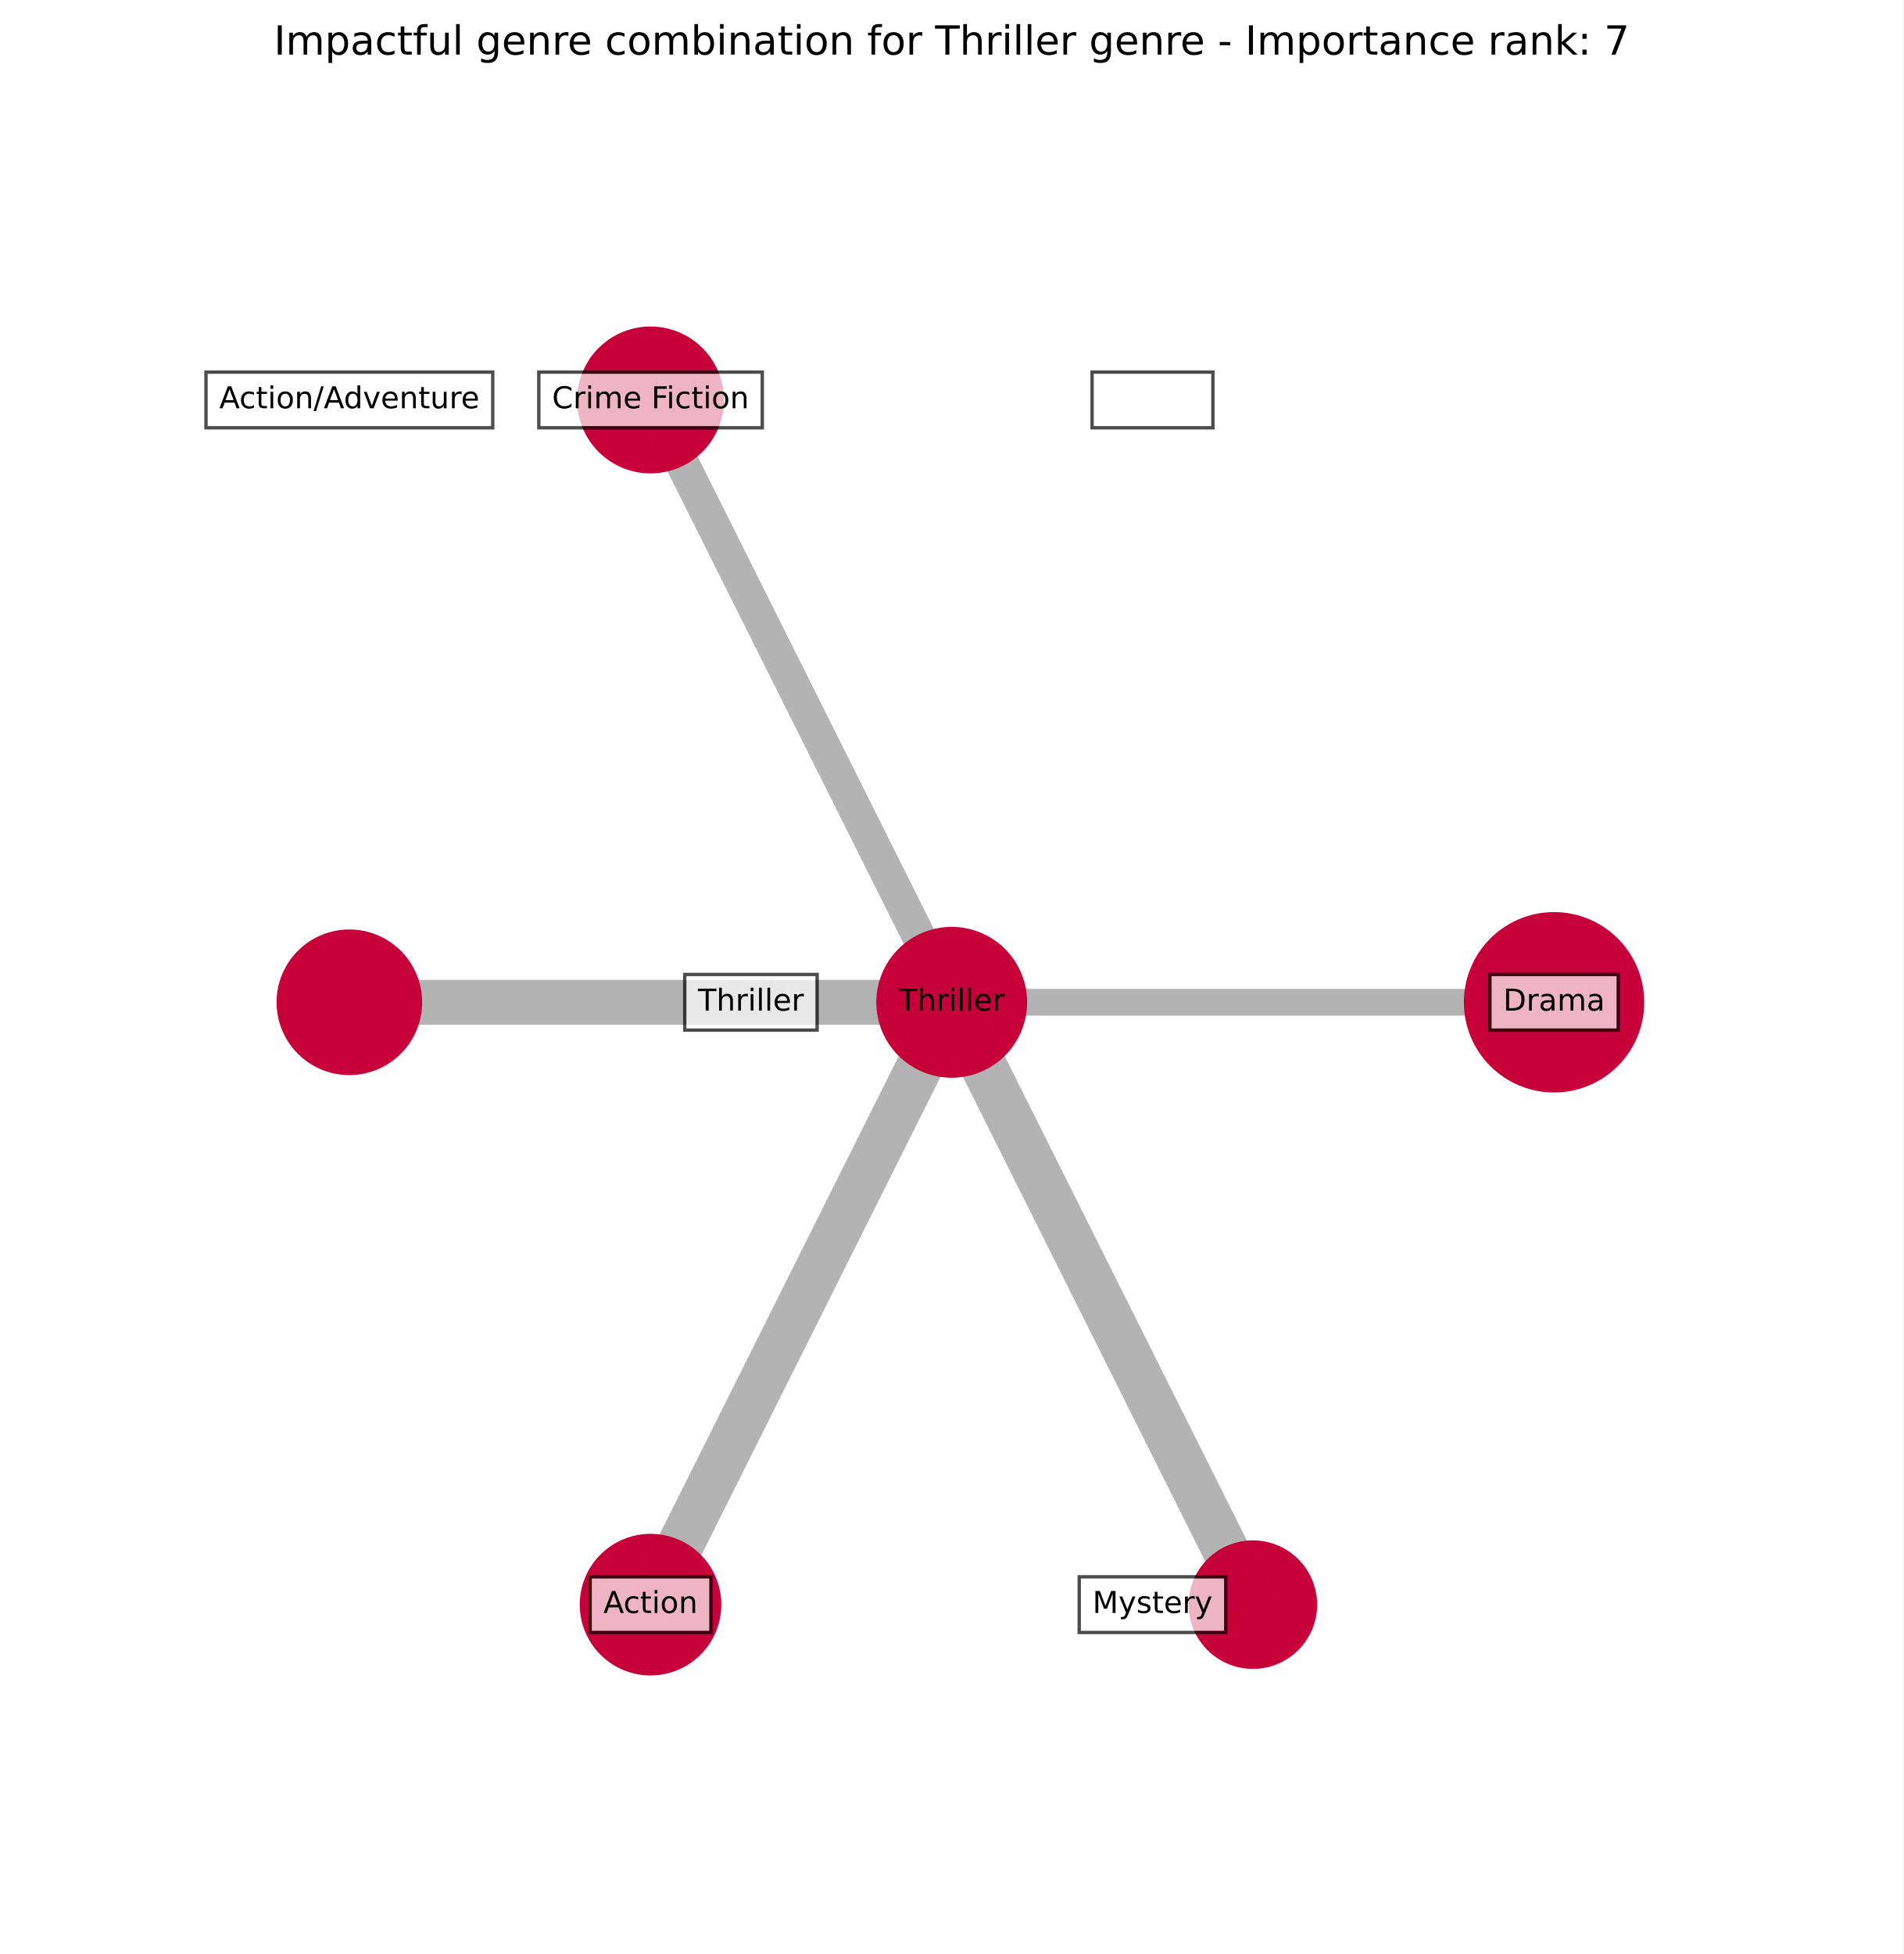
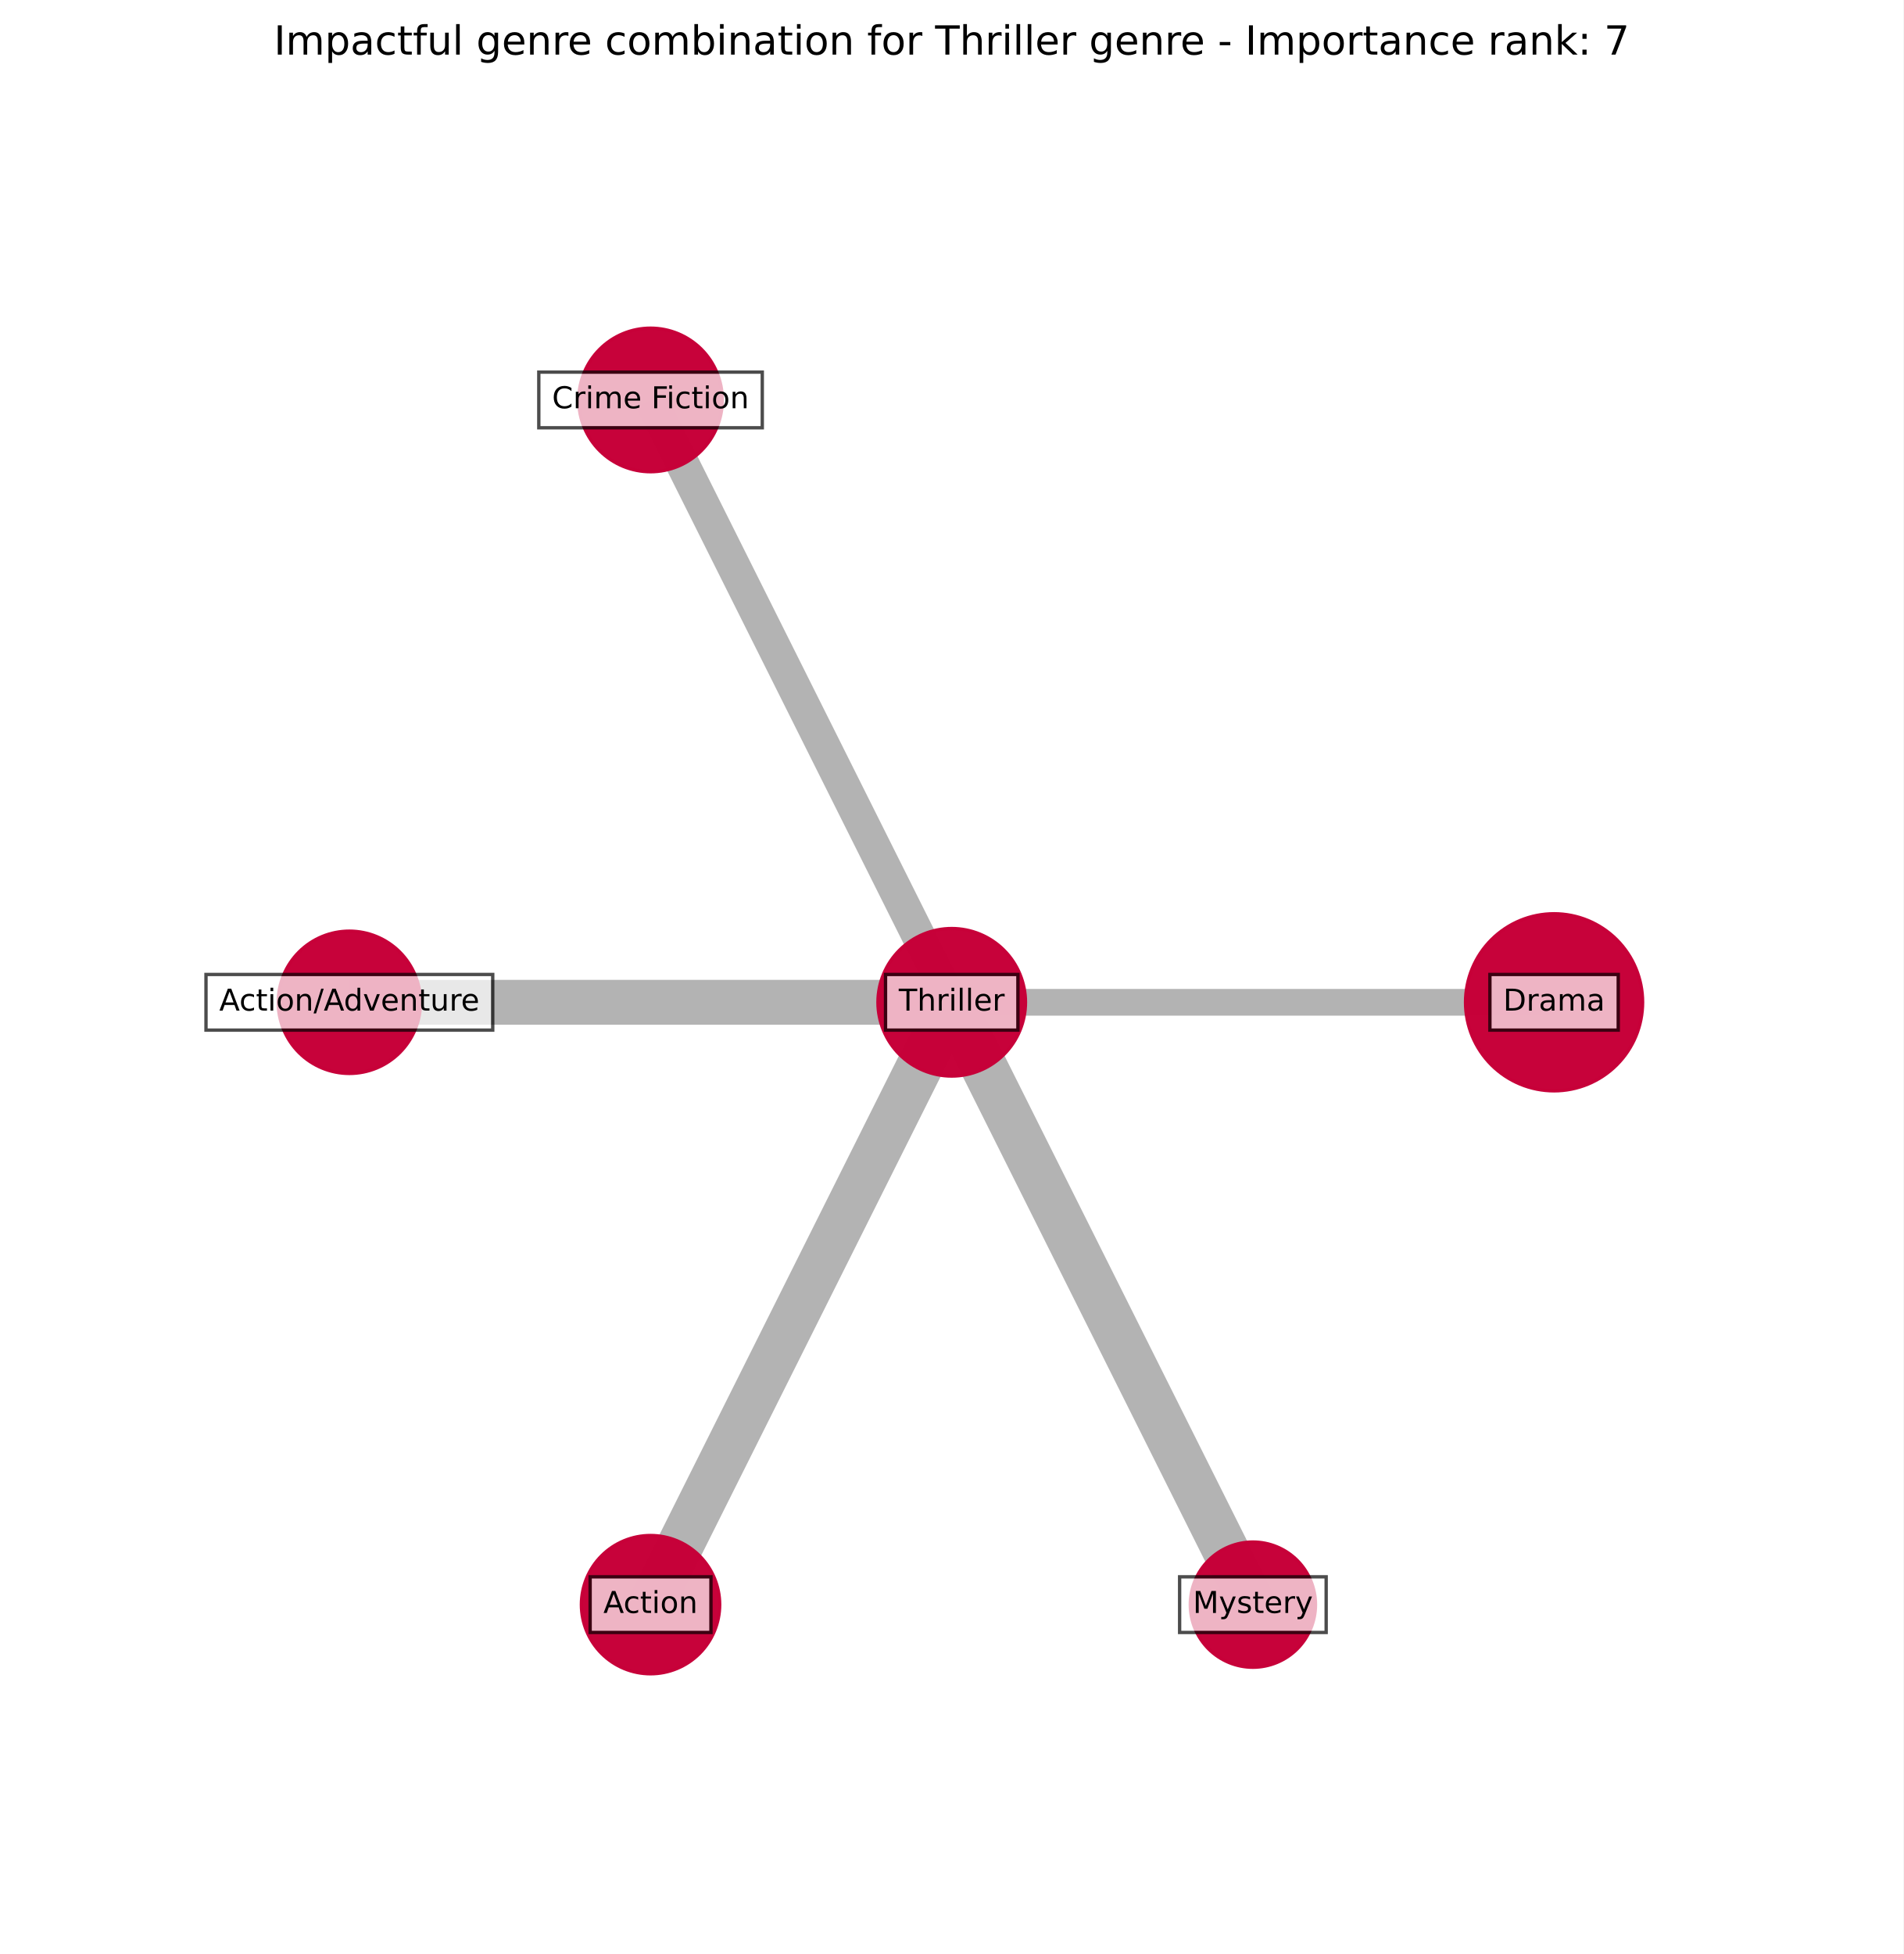
<svg xmlns="http://www.w3.org/2000/svg" xmlns:xlink="http://www.w3.org/1999/xlink" width="568.8pt" height="583.918pt" viewBox="0 0 568.8 583.918" version="1.1">
  <defs>
    <style type="text/css">*{stroke-linejoin: round; stroke-linecap: butt}</style>
  </defs>
  <g id="figure_1">
    <g id="patch_1">
      <path d="M 0 583.918  L 568.8 583.918  L 568.8 0  L 0 0  z " style="fill: #ffffff" />
    </g>
    <g id="axes_1">
      <g id="LineCollection_1">
-         <path d="M 464.4 299.518  L 284.4 299.518  " clip-path="url(#pa70cdc1cf1)" style="fill: none; stroke: #000000; stroke-opacity: 0.3; stroke-width: 8" />
-         <path d="M 284.4 299.518  L 194.4 119.518  " clip-path="url(#pa70cdc1cf1)" style="fill: none; stroke: #000000; stroke-opacity: 0.3; stroke-width: 10.032" />
-         <path d="M 284.4 299.518  L 104.4 299.518  " clip-path="url(#pa70cdc1cf1)" style="fill: none; stroke: #000000; stroke-opacity: 0.3; stroke-width: 13.414" />
-         <path d="M 284.4 299.518  L 194.4 479.518  " clip-path="url(#pa70cdc1cf1)" style="fill: none; stroke: #000000; stroke-opacity: 0.3; stroke-width: 13.938" />
-         <path d="M 284.4 299.518  L 374.4 479.518  " clip-path="url(#pa70cdc1cf1)" style="fill: none; stroke: #000000; stroke-opacity: 0.3; stroke-width: 13.946" />
+         <path d="M 464.4 299.518  L 284.4 299.518  " clip-path="url(#p0a38444a2c)" style="fill: none; stroke: #000000; stroke-opacity: 0.3; stroke-width: 8" />
+         <path d="M 284.4 299.518  L 194.4 119.518  " clip-path="url(#p0a38444a2c)" style="fill: none; stroke: #000000; stroke-opacity: 0.3; stroke-width: 10.032" />
+         <path d="M 284.4 299.518  L 104.4 299.518  " clip-path="url(#p0a38444a2c)" style="fill: none; stroke: #000000; stroke-opacity: 0.3; stroke-width: 13.414" />
+         <path d="M 284.4 299.518  L 194.4 479.518  " clip-path="url(#p0a38444a2c)" style="fill: none; stroke: #000000; stroke-opacity: 0.3; stroke-width: 13.938" />
+         <path d="M 284.4 299.518  L 374.4 479.518  " clip-path="url(#p0a38444a2c)" style="fill: none; stroke: #000000; stroke-opacity: 0.3; stroke-width: 13.946" />
      </g>
      <g id="PathCollection_1">
-         <path d="M 464.4 325.976  C 471.417 325.976 478.147 323.188 483.108 318.226  C 488.07 313.265 490.858 306.535 490.858 299.518  C 490.858 292.502 488.07 285.771 483.108 280.81  C 478.147 275.848 471.417 273.061 464.4 273.061  C 457.383 273.061 450.653 275.848 445.692 280.81  C 440.73 285.771 437.942 292.502 437.942 299.518  C 437.942 306.535 440.73 313.265 445.692 318.226  C 450.653 323.188 457.383 325.976 464.4 325.976  z " clip-path="url(#pa70cdc1cf1)" style="fill: #c70039; fill-opacity: 0.99; stroke: #c70039; stroke-opacity: 0.99" />
-         <path d="M 284.4 321.56  C 290.245 321.56 295.852 319.237 299.986 315.104  C 304.119 310.97 306.442 305.364 306.442 299.518  C 306.442 293.673 304.119 288.066 299.986 283.932  C 295.852 279.799 290.245 277.477 284.4 277.477  C 278.555 277.477 272.948 279.799 268.814 283.932  C 264.681 288.066 262.358 293.673 262.358 299.518  C 262.358 305.364 264.681 310.97 268.814 315.104  C 272.948 319.237 278.555 321.56 284.4 321.56  z " clip-path="url(#pa70cdc1cf1)" style="fill: #c70039; fill-opacity: 0.99; stroke: #c70039; stroke-opacity: 0.99" />
-         <path d="M 194.4 140.967  C 200.088 140.967 205.545 138.707 209.567 134.685  C 213.589 130.663 215.849 125.207 215.849 119.518  C 215.849 113.83 213.589 108.374 209.567 104.351  C 205.545 100.329 200.088 98.069 194.4 98.069  C 188.712 98.069 183.255 100.329 179.233 104.351  C 175.211 108.374 172.951 113.83 172.951 119.518  C 172.951 125.207 175.211 130.663 179.233 134.685  C 183.255 138.707 188.712 140.967 194.4 140.967  z " clip-path="url(#pa70cdc1cf1)" style="fill: #c70039; fill-opacity: 0.99; stroke: #c70039; stroke-opacity: 0.99" />
-         <path d="M 104.4 320.778  C 110.038 320.778 115.446 318.538 119.433 314.551  C 123.419 310.564 125.659 305.156 125.659 299.518  C 125.659 293.88 123.419 288.472 119.433 284.485  C 115.446 280.499 110.038 278.259 104.4 278.259  C 98.762 278.259 93.354 280.499 89.367 284.485  C 85.381 288.472 83.141 293.88 83.141 299.518  C 83.141 305.156 85.381 310.564 89.367 314.551  C 93.354 318.538 98.762 320.778 104.4 320.778  z " clip-path="url(#pa70cdc1cf1)" style="fill: #c70039; fill-opacity: 0.99; stroke: #c70039; stroke-opacity: 0.99" />
-         <path d="M 194.4 500.179  C 199.879 500.179 205.135 498.002 209.009 494.127  C 212.884 490.253 215.06 484.997 215.06 479.518  C 215.06 474.039 212.884 468.783 209.009 464.909  C 205.135 461.035 199.879 458.858 194.4 458.858  C 188.921 458.858 183.665 461.035 179.791 464.909  C 175.917 468.783 173.74 474.039 173.74 479.518  C 173.74 484.997 175.917 490.253 179.791 494.127  C 183.665 498.002 188.921 500.179 194.4 500.179  z " clip-path="url(#pa70cdc1cf1)" style="fill: #c70039; fill-opacity: 0.99; stroke: #c70039; stroke-opacity: 0.99" />
-         <path d="M 374.4 498.226  C 379.361 498.226 384.12 496.255 387.629 492.747  C 391.137 489.239 393.108 484.48 393.108 479.518  C 393.108 474.557 391.137 469.798 387.629 466.289  C 384.12 462.781 379.361 460.81 374.4 460.81  C 369.438 460.81 364.68 462.781 361.171 466.289  C 357.663 469.798 355.692 474.557 355.692 479.518  C 355.692 484.48 357.663 489.239 361.171 492.747  C 364.68 496.255 369.438 498.226 374.4 498.226  z " clip-path="url(#pa70cdc1cf1)" style="fill: #c70039; fill-opacity: 0.99; stroke: #c70039; stroke-opacity: 0.99" />
+         <path d="M 464.4 325.976  C 471.417 325.976 478.147 323.188 483.108 318.226  C 488.07 313.265 490.858 306.535 490.858 299.518  C 490.858 292.502 488.07 285.771 483.108 280.81  C 478.147 275.848 471.417 273.061 464.4 273.061  C 457.383 273.061 450.653 275.848 445.692 280.81  C 440.73 285.771 437.942 292.502 437.942 299.518  C 437.942 306.535 440.73 313.265 445.692 318.226  C 450.653 323.188 457.383 325.976 464.4 325.976  z " clip-path="url(#p0a38444a2c)" style="fill: #c70039; fill-opacity: 0.99; stroke: #c70039; stroke-opacity: 0.99" />
+         <path d="M 284.4 321.56  C 290.245 321.56 295.852 319.237 299.986 315.104  C 304.119 310.97 306.442 305.364 306.442 299.518  C 306.442 293.673 304.119 288.066 299.986 283.932  C 295.852 279.799 290.245 277.477 284.4 277.477  C 278.555 277.477 272.948 279.799 268.814 283.932  C 264.681 288.066 262.358 293.673 262.358 299.518  C 262.358 305.364 264.681 310.97 268.814 315.104  C 272.948 319.237 278.555 321.56 284.4 321.56  z " clip-path="url(#p0a38444a2c)" style="fill: #c70039; fill-opacity: 0.99; stroke: #c70039; stroke-opacity: 0.99" />
+         <path d="M 194.4 140.967  C 200.088 140.967 205.545 138.707 209.567 134.685  C 213.589 130.663 215.849 125.207 215.849 119.518  C 215.849 113.83 213.589 108.374 209.567 104.351  C 205.545 100.329 200.088 98.069 194.4 98.069  C 188.712 98.069 183.255 100.329 179.233 104.351  C 175.211 108.374 172.951 113.83 172.951 119.518  C 172.951 125.207 175.211 130.663 179.233 134.685  C 183.255 138.707 188.712 140.967 194.4 140.967  z " clip-path="url(#p0a38444a2c)" style="fill: #c70039; fill-opacity: 0.99; stroke: #c70039; stroke-opacity: 0.99" />
+         <path d="M 104.4 320.778  C 110.038 320.778 115.446 318.538 119.433 314.551  C 123.419 310.564 125.659 305.156 125.659 299.518  C 125.659 293.88 123.419 288.472 119.433 284.485  C 115.446 280.499 110.038 278.259 104.4 278.259  C 98.762 278.259 93.354 280.499 89.367 284.485  C 85.381 288.472 83.141 293.88 83.141 299.518  C 83.141 305.156 85.381 310.564 89.367 314.551  C 93.354 318.538 98.762 320.778 104.4 320.778  z " clip-path="url(#p0a38444a2c)" style="fill: #c70039; fill-opacity: 0.99; stroke: #c70039; stroke-opacity: 0.99" />
+         <path d="M 194.4 500.179  C 199.879 500.179 205.135 498.002 209.009 494.127  C 212.884 490.253 215.06 484.997 215.06 479.518  C 215.06 474.039 212.884 468.783 209.009 464.909  C 205.135 461.035 199.879 458.858 194.4 458.858  C 188.921 458.858 183.665 461.035 179.791 464.909  C 175.917 468.783 173.74 474.039 173.74 479.518  C 173.74 484.997 175.917 490.253 179.791 494.127  C 183.665 498.002 188.921 500.179 194.4 500.179  z " clip-path="url(#p0a38444a2c)" style="fill: #c70039; fill-opacity: 0.99; stroke: #c70039; stroke-opacity: 0.99" />
+         <path d="M 374.4 498.226  C 379.361 498.226 384.12 496.255 387.629 492.747  C 391.137 489.239 393.108 484.48 393.108 479.518  C 393.108 474.557 391.137 469.798 387.629 466.289  C 384.12 462.781 379.361 460.81 374.4 460.81  C 369.438 460.81 364.68 462.781 361.171 466.289  C 357.663 469.798 355.692 474.557 355.692 479.518  C 355.692 484.48 357.663 489.239 361.171 492.747  C 364.68 496.255 369.438 498.226 374.4 498.226  z " clip-path="url(#p0a38444a2c)" style="fill: #c70039; fill-opacity: 0.99; stroke: #c70039; stroke-opacity: 0.99" />
      </g>
      <g id="text_1">
        <g id="patch_2">
-           <path d="M 445.226 307.833  L 483.574 307.833  L 483.574 291.203  L 445.226 291.203  z " clip-path="url(#pa70cdc1cf1)" style="fill: #ffffff; opacity: 0.7; stroke: #000000; stroke-linejoin: miter" />
-         </g>
-         <g clip-path="url(#pa70cdc1cf1)">
+           <path d="M 445.226 307.833  L 483.574 307.833  L 483.574 291.203  L 445.226 291.203  z " clip-path="url(#p0a38444a2c)" style="fill: #ffffff; opacity: 0.7; stroke: #000000; stroke-linejoin: miter" />
+         </g>
+         <g clip-path="url(#p0a38444a2c)">
          <g transform="translate(449.1865 302.0016)scale(0.09 -0.09)">
            <defs>
              <path id="DejaVuSans-44" d="M 1259 4147  L 1259 519  L 2022 519  Q 2988 519 3436 956  Q 3884 1394 3884 2338  Q 3884 3275 3436 3711  Q 2988 4147 2022 4147  L 1259 4147  z M 628 4666  L 1925 4666  Q 3281 4666 3915 4102  Q 4550 3538 4550 2338  Q 4550 1131 3912 565  Q 3275 0 1925 0  L 628 0  L 628 4666  z " transform="scale(0.015625)" />
              <path id="DejaVuSans-72" d="M 2631 2963  Q 2534 3019 2420 3045  Q 2306 3072 2169 3072  Q 1681 3072 1420 2755  Q 1159 2438 1159 1844  L 1159 0  L 581 0  L 581 3500  L 1159 3500  L 1159 2956  Q 1341 3275 1631 3429  Q 1922 3584 2338 3584  Q 2397 3584 2469 3576  Q 2541 3569 2628 3553  L 2631 2963  z " transform="scale(0.015625)" />
              <path id="DejaVuSans-61" d="M 2194 1759  Q 1497 1759 1228 1600  Q 959 1441 959 1056  Q 959 750 1161 570  Q 1363 391 1709 391  Q 2188 391 2477 730  Q 2766 1069 2766 1631  L 2766 1759  L 2194 1759  z M 3341 1997  L 3341 0  L 2766 0  L 2766 531  Q 2569 213 2275 61  Q 1981 -91 1556 -91  Q 1019 -91 701 211  Q 384 513 384 1019  Q 384 1609 779 1909  Q 1175 2209 1959 2209  L 2766 2209  L 2766 2266  Q 2766 2663 2505 2880  Q 2244 3097 1772 3097  Q 1472 3097 1187 3025  Q 903 2953 641 2809  L 641 3341  Q 956 3463 1253 3523  Q 1550 3584 1831 3584  Q 2591 3584 2966 3190  Q 3341 2797 3341 1997  z " transform="scale(0.015625)" />
              <path id="DejaVuSans-6d" d="M 3328 2828  Q 3544 3216 3844 3400  Q 4144 3584 4550 3584  Q 5097 3584 5394 3201  Q 5691 2819 5691 2113  L 5691 0  L 5113 0  L 5113 2094  Q 5113 2597 4934 2840  Q 4756 3084 4391 3084  Q 3944 3084 3684 2787  Q 3425 2491 3425 1978  L 3425 0  L 2847 0  L 2847 2094  Q 2847 2600 2669 2842  Q 2491 3084 2119 3084  Q 1678 3084 1418 2786  Q 1159 2488 1159 1978  L 1159 0  L 581 0  L 581 3500  L 1159 3500  L 1159 2956  Q 1356 3278 1631 3431  Q 1906 3584 2284 3584  Q 2666 3584 2933 3390  Q 3200 3197 3328 2828  z " transform="scale(0.015625)" />
            </defs>
            <use xlink:href="#DejaVuSans-44" />
            <use xlink:href="#DejaVuSans-72" x="77.002" />
            <use xlink:href="#DejaVuSans-61" x="118.115" />
            <use xlink:href="#DejaVuSans-6d" x="179.395" />
            <use xlink:href="#DejaVuSans-61" x="276.807" />
          </g>
        </g>
      </g>
      <g id="text_2">
        <g id="patch_3">
-           <path d="M 326.347 127.833  L 362.453 127.833  L 362.453 111.203  L 326.347 111.203  z " clip-path="url(#pa70cdc1cf1)" style="fill: #ffffff; opacity: 0.7; stroke: #000000; stroke-linejoin: miter" />
-         </g>
-         <g clip-path="url(#pa70cdc1cf1)">
+           <path d="M 264.62 307.833  L 304.18 307.833  L 304.18 291.203  L 264.62 291.203  z " clip-path="url(#p0a38444a2c)" style="fill: #ffffff; opacity: 0.7; stroke: #000000; stroke-linejoin: miter" />
+         </g>
+         <g clip-path="url(#p0a38444a2c)">
          <g transform="translate(268.5804 302.0016)scale(0.09 -0.09)">
            <defs>
              <path id="DejaVuSans-54" d="M -19 4666  L 3928 4666  L 3928 4134  L 2272 4134  L 2272 0  L 1638 0  L 1638 4134  L -19 4134  L -19 4666  z " transform="scale(0.015625)" />
              <path id="DejaVuSans-68" d="M 3513 2113  L 3513 0  L 2938 0  L 2938 2094  Q 2938 2591 2744 2837  Q 2550 3084 2163 3084  Q 1697 3084 1428 2787  Q 1159 2491 1159 1978  L 1159 0  L 581 0  L 581 4863  L 1159 4863  L 1159 2956  Q 1366 3272 1645 3428  Q 1925 3584 2291 3584  Q 2894 3584 3203 3211  Q 3513 2838 3513 2113  z " transform="scale(0.015625)" />
              <path id="DejaVuSans-69" d="M 603 3500  L 1178 3500  L 1178 0  L 603 0  L 603 3500  z M 603 4863  L 1178 4863  L 1178 4134  L 603 4134  L 603 4863  z " transform="scale(0.015625)" />
              <path id="DejaVuSans-6c" d="M 603 4863  L 1178 4863  L 1178 0  L 603 0  L 603 4863  z " transform="scale(0.015625)" />
              <path id="DejaVuSans-65" d="M 3597 1894  L 3597 1613  L 953 1613  Q 991 1019 1311 708  Q 1631 397 2203 397  Q 2534 397 2845 478  Q 3156 559 3463 722  L 3463 178  Q 3153 47 2828 -22  Q 2503 -91 2169 -91  Q 1331 -91 842 396  Q 353 884 353 1716  Q 353 2575 817 3079  Q 1281 3584 2069 3584  Q 2775 3584 3186 3129  Q 3597 2675 3597 1894  z M 3022 2063  Q 3016 2534 2758 2815  Q 2500 3097 2075 3097  Q 1594 3097 1305 2825  Q 1016 2553 972 2059  L 3022 2063  z " transform="scale(0.015625)" />
            </defs>
            <use xlink:href="#DejaVuSans-54" />
            <use xlink:href="#DejaVuSans-68" x="61.084" />
            <use xlink:href="#DejaVuSans-72" x="124.463" />
            <use xlink:href="#DejaVuSans-69" x="165.576" />
            <use xlink:href="#DejaVuSans-6c" x="193.359" />
            <use xlink:href="#DejaVuSans-6c" x="221.143" />
            <use xlink:href="#DejaVuSans-65" x="248.926" />
            <use xlink:href="#DejaVuSans-72" x="310.449" />
          </g>
        </g>
      </g>
      <g id="text_3">
        <g id="patch_4">
-           <path d="M 161.009 127.833  L 227.791 127.833  L 227.791 111.203  L 161.009 111.203  z " clip-path="url(#pa70cdc1cf1)" style="fill: #ffffff; opacity: 0.7; stroke: #000000; stroke-linejoin: miter" />
-         </g>
-         <g clip-path="url(#pa70cdc1cf1)">
+           <path d="M 161.009 127.833  L 227.791 127.833  L 227.791 111.203  L 161.009 111.203  z " clip-path="url(#p0a38444a2c)" style="fill: #ffffff; opacity: 0.7; stroke: #000000; stroke-linejoin: miter" />
+         </g>
+         <g clip-path="url(#p0a38444a2c)">
          <g transform="translate(164.9693 122.0016)scale(0.09 -0.09)">
            <defs>
              <path id="DejaVuSans-43" d="M 4122 4306  L 4122 3641  Q 3803 3938 3442 4084  Q 3081 4231 2675 4231  Q 1875 4231 1450 3742  Q 1025 3253 1025 2328  Q 1025 1406 1450 917  Q 1875 428 2675 428  Q 3081 428 3442 575  Q 3803 722 4122 1019  L 4122 359  Q 3791 134 3420 21  Q 3050 -91 2638 -91  Q 1578 -91 968 557  Q 359 1206 359 2328  Q 359 3453 968 4101  Q 1578 4750 2638 4750  Q 3056 4750 3426 4639  Q 3797 4528 4122 4306  z " transform="scale(0.015625)" />
              <path id="DejaVuSans-20" transform="scale(0.015625)" />
              <path id="DejaVuSans-46" d="M 628 4666  L 3309 4666  L 3309 4134  L 1259 4134  L 1259 2759  L 3109 2759  L 3109 2228  L 1259 2228  L 1259 0  L 628 0  L 628 4666  z " transform="scale(0.015625)" />
              <path id="DejaVuSans-63" d="M 3122 3366  L 3122 2828  Q 2878 2963 2633 3030  Q 2388 3097 2138 3097  Q 1578 3097 1268 2742  Q 959 2388 959 1747  Q 959 1106 1268 751  Q 1578 397 2138 397  Q 2388 397 2633 464  Q 2878 531 3122 666  L 3122 134  Q 2881 22 2623 -34  Q 2366 -91 2075 -91  Q 1284 -91 818 406  Q 353 903 353 1747  Q 353 2603 823 3093  Q 1294 3584 2113 3584  Q 2378 3584 2631 3529  Q 2884 3475 3122 3366  z " transform="scale(0.015625)" />
              <path id="DejaVuSans-74" d="M 1172 4494  L 1172 3500  L 2356 3500  L 2356 3053  L 1172 3053  L 1172 1153  Q 1172 725 1289 603  Q 1406 481 1766 481  L 2356 481  L 2356 0  L 1766 0  Q 1100 0 847 248  Q 594 497 594 1153  L 594 3053  L 172 3053  L 172 3500  L 594 3500  L 594 4494  L 1172 4494  z " transform="scale(0.015625)" />
-               <path id="DejaVuSans-69" d="M 603 3500  L 1178 3500  L 1178 0  L 603 0  L 603 3500  z M 603 4863  L 1178 4863  L 1178 4134  L 603 4134  L 603 4863  z " transform="scale(0.015625)" />
              <path id="DejaVuSans-6f" d="M 1959 3097  Q 1497 3097 1228 2736  Q 959 2375 959 1747  Q 959 1119 1226 758  Q 1494 397 1959 397  Q 2419 397 2687 759  Q 2956 1122 2956 1747  Q 2956 2369 2687 2733  Q 2419 3097 1959 3097  z M 1959 3584  Q 2709 3584 3137 3096  Q 3566 2609 3566 1747  Q 3566 888 3137 398  Q 2709 -91 1959 -91  Q 1206 -91 779 398  Q 353 888 353 1747  Q 353 2609 779 3096  Q 1206 3584 1959 3584  z " transform="scale(0.015625)" />
              <path id="DejaVuSans-6e" d="M 3513 2113  L 3513 0  L 2938 0  L 2938 2094  Q 2938 2591 2744 2837  Q 2550 3084 2163 3084  Q 1697 3084 1428 2787  Q 1159 2491 1159 1978  L 1159 0  L 581 0  L 581 3500  L 1159 3500  L 1159 2956  Q 1366 3272 1645 3428  Q 1925 3584 2291 3584  Q 2894 3584 3203 3211  Q 3513 2838 3513 2113  z " transform="scale(0.015625)" />
            </defs>
            <use xlink:href="#DejaVuSans-43" />
            <use xlink:href="#DejaVuSans-72" x="69.824" />
            <use xlink:href="#DejaVuSans-69" x="110.938" />
            <use xlink:href="#DejaVuSans-6d" x="138.721" />
            <use xlink:href="#DejaVuSans-65" x="236.133" />
            <use xlink:href="#DejaVuSans-20" x="297.656" />
            <use xlink:href="#DejaVuSans-46" x="329.443" />
            <use xlink:href="#DejaVuSans-69" x="379.713" />
            <use xlink:href="#DejaVuSans-63" x="407.496" />
            <use xlink:href="#DejaVuSans-74" x="462.477" />
            <use xlink:href="#DejaVuSans-69" x="501.686" />
            <use xlink:href="#DejaVuSans-6f" x="529.469" />
            <use xlink:href="#DejaVuSans-6e" x="590.65" />
          </g>
        </g>
      </g>
-       <g id="text_3">
-         <g id="patch_4">
-           <path d="M 61.556 127.833  L 147.244 127.833  L 147.244 111.203  L 61.556 111.203  z " clip-path="url(#pa70cdc1cf1)" style="fill: #ffffff; opacity: 0.7; stroke: #000000; stroke-linejoin: miter" />
-         </g>
-         <g clip-path="url(#pa70cdc1cf1)">
-           <g transform="translate(65.51648 122.0016)scale(0.09 -0.09)">
+       <g id="text_4">
+         <g id="patch_5">
+           <path d="M 61.556 307.833  L 147.244 307.833  L 147.244 291.203  L 61.556 291.203  z " clip-path="url(#p0a38444a2c)" style="fill: #ffffff; opacity: 0.7; stroke: #000000; stroke-linejoin: miter" />
+         </g>
+         <g clip-path="url(#p0a38444a2c)">
+           <g transform="translate(65.51648 302.0016)scale(0.09 -0.09)">
            <defs>
              <path id="DejaVuSans-41" d="M 2188 4044  L 1331 1722  L 3047 1722  L 2188 4044  z M 1831 4666  L 2547 4666  L 4325 0  L 3669 0  L 3244 1197  L 1141 1197  L 716 0  L 50 0  L 1831 4666  z " transform="scale(0.015625)" />
              <path id="DejaVuSans-2f" d="M 1625 4666  L 2156 4666  L 531 -594  L 0 -594  L 1625 4666  z " transform="scale(0.015625)" />
              <path id="DejaVuSans-64" d="M 2906 2969  L 2906 4863  L 3481 4863  L 3481 0  L 2906 0  L 2906 525  Q 2725 213 2448 61  Q 2172 -91 1784 -91  Q 1150 -91 751 415  Q 353 922 353 1747  Q 353 2572 751 3078  Q 1150 3584 1784 3584  Q 2172 3584 2448 3432  Q 2725 3281 2906 2969  z M 947 1747  Q 947 1113 1208 752  Q 1469 391 1925 391  Q 2381 391 2643 752  Q 2906 1113 2906 1747  Q 2906 2381 2643 2742  Q 2381 3103 1925 3103  Q 1469 3103 1208 2742  Q 947 2381 947 1747  z " transform="scale(0.015625)" />
              <path id="DejaVuSans-76" d="M 191 3500  L 800 3500  L 1894 563  L 2988 3500  L 3597 3500  L 2284 0  L 1503 0  L 191 3500  z " transform="scale(0.015625)" />
-               <path id="DejaVuSans-65" d="M 3597 1894  L 3597 1613  L 953 1613  Q 991 1019 1311 708  Q 1631 397 2203 397  Q 2534 397 2845 478  Q 3156 559 3463 722  L 3463 178  Q 3153 47 2828 -22  Q 2503 -91 2169 -91  Q 1331 -91 842 396  Q 353 884 353 1716  Q 353 2575 817 3079  Q 1281 3584 2069 3584  Q 2775 3584 3186 3129  Q 3597 2675 3597 1894  z M 3022 2063  Q 3016 2534 2758 2815  Q 2500 3097 2075 3097  Q 1594 3097 1305 2825  Q 1016 2553 972 2059  L 3022 2063  z " transform="scale(0.015625)" />
              <path id="DejaVuSans-75" d="M 544 1381  L 544 3500  L 1119 3500  L 1119 1403  Q 1119 906 1312 657  Q 1506 409 1894 409  Q 2359 409 2629 706  Q 2900 1003 2900 1516  L 2900 3500  L 3475 3500  L 3475 0  L 2900 0  L 2900 538  Q 2691 219 2414 64  Q 2138 -91 1772 -91  Q 1169 -91 856 284  Q 544 659 544 1381  z M 1991 3584  L 1991 3584  z " transform="scale(0.015625)" />
            </defs>
            <use xlink:href="#DejaVuSans-41" />
            <use xlink:href="#DejaVuSans-63" x="66.658" />
            <use xlink:href="#DejaVuSans-74" x="121.639" />
            <use xlink:href="#DejaVuSans-69" x="160.848" />
            <use xlink:href="#DejaVuSans-6f" x="188.631" />
            <use xlink:href="#DejaVuSans-6e" x="249.812" />
            <use xlink:href="#DejaVuSans-2f" x="313.191" />
            <use xlink:href="#DejaVuSans-41" x="346.883" />
            <use xlink:href="#DejaVuSans-64" x="413.541" />
            <use xlink:href="#DejaVuSans-76" x="477.018" />
            <use xlink:href="#DejaVuSans-65" x="536.197" />
            <use xlink:href="#DejaVuSans-6e" x="597.721" />
            <use xlink:href="#DejaVuSans-74" x="661.1" />
            <use xlink:href="#DejaVuSans-75" x="700.309" />
            <use xlink:href="#DejaVuSans-72" x="763.688" />
            <use xlink:href="#DejaVuSans-65" x="802.551" />
          </g>
        </g>
      </g>
-       <g id="text_4">
-         <g id="patch_5">
-           <path d="M 204.62 307.833  L 244.18 307.833  L 244.18 291.203  L 204.62 291.203  z " clip-path="url(#p078c9b8de1)" style="fill: #ffffff; opacity: 0.7; stroke: #000000; stroke-linejoin: miter" />
-         </g>
-         <g clip-path="url(#p078c9b8de1)">
-           <g transform="translate(208.5804 302.0016)scale(0.09 -0.09)">
-             <defs>
-               <path id="DejaVuSans-54" d="M -19 4666  L 3928 4666  L 3928 4134  L 2272 4134  L 2272 0  L 1638 0  L 1638 4134  L -19 4134  L -19 4666  z " transform="scale(0.015625)" />
-               <path id="DejaVuSans-68" d="M 3513 2113  L 3513 0  L 2938 0  L 2938 2094  Q 2938 2591 2744 2837  Q 2550 3084 2163 3084  Q 1697 3084 1428 2787  Q 1159 2491 1159 1978  L 1159 0  L 581 0  L 581 4863  L 1159 4863  L 1159 2956  Q 1366 3272 1645 3428  Q 1925 3584 2291 3584  Q 2894 3584 3203 3211  Q 3513 2838 3513 2113  z " transform="scale(0.015625)" />
-               <path id="DejaVuSans-6c" d="M 603 4863  L 1178 4863  L 1178 0  L 603 0  L 603 4863  z " transform="scale(0.015625)" />
-             </defs>
-             <use xlink:href="#DejaVuSans-54" />
-             <use xlink:href="#DejaVuSans-68" x="61.084" />
-             <use xlink:href="#DejaVuSans-72" x="124.463" />
-             <use xlink:href="#DejaVuSans-69" x="165.576" />
-             <use xlink:href="#DejaVuSans-6c" x="193.359" />
-             <use xlink:href="#DejaVuSans-6c" x="221.143" />
-             <use xlink:href="#DejaVuSans-65" x="248.926" />
-             <use xlink:href="#DejaVuSans-72" x="310.449" />
-           </g>
-         </g>
-       </g>
      <g id="text_5">
        <g id="patch_6">
-           <path d="M 176.347 487.833  L 212.453 487.833  L 212.453 471.203  L 176.347 471.203  z " clip-path="url(#pa70cdc1cf1)" style="fill: #ffffff; opacity: 0.7; stroke: #000000; stroke-linejoin: miter" />
-         </g>
-         <g clip-path="url(#pa70cdc1cf1)">
+           <path d="M 176.347 487.833  L 212.453 487.833  L 212.453 471.203  L 176.347 471.203  z " clip-path="url(#p0a38444a2c)" style="fill: #ffffff; opacity: 0.7; stroke: #000000; stroke-linejoin: miter" />
+         </g>
+         <g clip-path="url(#p0a38444a2c)">
          <g transform="translate(180.3066 482.0016)scale(0.09 -0.09)">
            <use xlink:href="#DejaVuSans-41" />
            <use xlink:href="#DejaVuSans-63" x="66.658" />
            <use xlink:href="#DejaVuSans-74" x="121.639" />
            <use xlink:href="#DejaVuSans-69" x="160.848" />
            <use xlink:href="#DejaVuSans-6f" x="188.631" />
            <use xlink:href="#DejaVuSans-6e" x="249.812" />
          </g>
        </g>
      </g>
      <g id="text_6">
        <g id="patch_7">
-           <path d="M 322.503 487.833  L 366.297 487.833  L 366.297 471.203  L 322.503 471.203  z " clip-path="url(#pa70cdc1cf1)" style="fill: #ffffff; opacity: 0.7; stroke: #000000; stroke-linejoin: miter" />
-         </g>
-         <g clip-path="url(#pa70cdc1cf1)">
-           <g transform="translate(326.4633 482.0016)scale(0.09 -0.09)">
+           <path d="M 352.503 487.833  L 396.297 487.833  L 396.297 471.203  L 352.503 471.203  z " clip-path="url(#p0a38444a2c)" style="fill: #ffffff; opacity: 0.7; stroke: #000000; stroke-linejoin: miter" />
+         </g>
+         <g clip-path="url(#p0a38444a2c)">
+           <g transform="translate(356.4633 482.0016)scale(0.09 -0.09)">
            <defs>
              <path id="DejaVuSans-4d" d="M 628 4666  L 1569 4666  L 2759 1491  L 3956 4666  L 4897 4666  L 4897 0  L 4281 0  L 4281 4097  L 3078 897  L 2444 897  L 1241 4097  L 1241 0  L 628 0  L 628 4666  z " transform="scale(0.015625)" />
              <path id="DejaVuSans-79" d="M 2059 -325  Q 1816 -950 1584 -1140  Q 1353 -1331 966 -1331  L 506 -1331  L 506 -850  L 844 -850  Q 1081 -850 1212 -737  Q 1344 -625 1503 -206  L 1606 56  L 191 3500  L 800 3500  L 1894 763  L 2988 3500  L 3597 3500  L 2059 -325  z " transform="scale(0.015625)" />
              <path id="DejaVuSans-73" d="M 2834 3397  L 2834 2853  Q 2591 2978 2328 3040  Q 2066 3103 1784 3103  Q 1356 3103 1142 2972  Q 928 2841 928 2578  Q 928 2378 1081 2264  Q 1234 2150 1697 2047  L 1894 2003  Q 2506 1872 2764 1633  Q 3022 1394 3022 966  Q 3022 478 2636 193  Q 2250 -91 1575 -91  Q 1294 -91 989 -36  Q 684 19 347 128  L 347 722  Q 666 556 975 473  Q 1284 391 1588 391  Q 1994 391 2212 530  Q 2431 669 2431 922  Q 2431 1156 2273 1281  Q 2116 1406 1581 1522  L 1381 1569  Q 847 1681 609 1914  Q 372 2147 372 2553  Q 372 3047 722 3315  Q 1072 3584 1716 3584  Q 2034 3584 2315 3537  Q 2597 3491 2834 3397  z " transform="scale(0.015625)" />
            </defs>
            <use xlink:href="#DejaVuSans-4d" />
            <use xlink:href="#DejaVuSans-79" x="86.279" />
            <use xlink:href="#DejaVuSans-73" x="145.459" />
            <use xlink:href="#DejaVuSans-74" x="197.559" />
            <use xlink:href="#DejaVuSans-65" x="236.768" />
            <use xlink:href="#DejaVuSans-72" x="298.291" />
            <use xlink:href="#DejaVuSans-79" x="339.404" />
          </g>
        </g>
      </g>
      <g id="text_7">
        <g transform="translate(81.83813 16.31812)scale(0.12 -0.12)">
          <defs>
            <path id="DejaVuSans-49" d="M 628 4666  L 1259 4666  L 1259 0  L 628 0  L 628 4666  z " transform="scale(0.015625)" />
            <path id="DejaVuSans-70" d="M 1159 525  L 1159 -1331  L 581 -1331  L 581 3500  L 1159 3500  L 1159 2969  Q 1341 3281 1617 3432  Q 1894 3584 2278 3584  Q 2916 3584 3314 3078  Q 3713 2572 3713 1747  Q 3713 922 3314 415  Q 2916 -91 2278 -91  Q 1894 -91 1617 61  Q 1341 213 1159 525  z M 3116 1747  Q 3116 2381 2855 2742  Q 2594 3103 2138 3103  Q 1681 3103 1420 2742  Q 1159 2381 1159 1747  Q 1159 1113 1420 752  Q 1681 391 2138 391  Q 2594 391 2855 752  Q 3116 1113 3116 1747  z " transform="scale(0.015625)" />
            <path id="DejaVuSans-66" d="M 2375 4863  L 2375 4384  L 1825 4384  Q 1516 4384 1395 4259  Q 1275 4134 1275 3809  L 1275 3500  L 2222 3500  L 2222 3053  L 1275 3053  L 1275 0  L 697 0  L 697 3053  L 147 3053  L 147 3500  L 697 3500  L 697 3744  Q 697 4328 969 4595  Q 1241 4863 1831 4863  L 2375 4863  z " transform="scale(0.015625)" />
            <path id="DejaVuSans-67" d="M 2906 1791  Q 2906 2416 2648 2759  Q 2391 3103 1925 3103  Q 1463 3103 1205 2759  Q 947 2416 947 1791  Q 947 1169 1205 825  Q 1463 481 1925 481  Q 2391 481 2648 825  Q 2906 1169 2906 1791  z M 3481 434  Q 3481 -459 3084 -895  Q 2688 -1331 1869 -1331  Q 1566 -1331 1297 -1286  Q 1028 -1241 775 -1147  L 775 -588  Q 1028 -725 1275 -790  Q 1522 -856 1778 -856  Q 2344 -856 2625 -561  Q 2906 -266 2906 331  L 2906 616  Q 2728 306 2450 153  Q 2172 0 1784 0  Q 1141 0 747 490  Q 353 981 353 1791  Q 353 2603 747 3093  Q 1141 3584 1784 3584  Q 2172 3584 2450 3431  Q 2728 3278 2906 2969  L 2906 3500  L 3481 3500  L 3481 434  z " transform="scale(0.015625)" />
            <path id="DejaVuSans-62" d="M 3116 1747  Q 3116 2381 2855 2742  Q 2594 3103 2138 3103  Q 1681 3103 1420 2742  Q 1159 2381 1159 1747  Q 1159 1113 1420 752  Q 1681 391 2138 391  Q 2594 391 2855 752  Q 3116 1113 3116 1747  z M 1159 2969  Q 1341 3281 1617 3432  Q 1894 3584 2278 3584  Q 2916 3584 3314 3078  Q 3713 2572 3713 1747  Q 3713 922 3314 415  Q 2916 -91 2278 -91  Q 1894 -91 1617 61  Q 1341 213 1159 525  L 1159 0  L 581 0  L 581 4863  L 1159 4863  L 1159 2969  z " transform="scale(0.015625)" />
            <path id="DejaVuSans-2d" d="M 313 2009  L 1997 2009  L 1997 1497  L 313 1497  L 313 2009  z " transform="scale(0.015625)" />
            <path id="DejaVuSans-6b" d="M 581 4863  L 1159 4863  L 1159 1991  L 2875 3500  L 3609 3500  L 1753 1863  L 3688 0  L 2938 0  L 1159 1709  L 1159 0  L 581 0  L 581 4863  z " transform="scale(0.015625)" />
            <path id="DejaVuSans-3a" d="M 750 794  L 1409 794  L 1409 0  L 750 0  L 750 794  z M 750 3309  L 1409 3309  L 1409 2516  L 750 2516  L 750 3309  z " transform="scale(0.015625)" />
            <path id="DejaVuSans-37" d="M 525 4666  L 3525 4666  L 3525 4397  L 1831 0  L 1172 0  L 2766 4134  L 525 4134  L 525 4666  z " transform="scale(0.015625)" />
          </defs>
          <use xlink:href="#DejaVuSans-49" />
          <use xlink:href="#DejaVuSans-6d" x="29.492" />
          <use xlink:href="#DejaVuSans-70" x="126.904" />
          <use xlink:href="#DejaVuSans-61" x="190.381" />
          <use xlink:href="#DejaVuSans-63" x="251.66" />
          <use xlink:href="#DejaVuSans-74" x="306.641" />
          <use xlink:href="#DejaVuSans-66" x="345.85" />
          <use xlink:href="#DejaVuSans-75" x="381.055" />
          <use xlink:href="#DejaVuSans-6c" x="444.434" />
          <use xlink:href="#DejaVuSans-20" x="472.217" />
          <use xlink:href="#DejaVuSans-67" x="504.004" />
          <use xlink:href="#DejaVuSans-65" x="567.48" />
          <use xlink:href="#DejaVuSans-6e" x="629.004" />
          <use xlink:href="#DejaVuSans-72" x="692.383" />
          <use xlink:href="#DejaVuSans-65" x="731.246" />
          <use xlink:href="#DejaVuSans-20" x="792.77" />
          <use xlink:href="#DejaVuSans-63" x="824.557" />
          <use xlink:href="#DejaVuSans-6f" x="879.537" />
          <use xlink:href="#DejaVuSans-6d" x="940.719" />
          <use xlink:href="#DejaVuSans-62" x="1038.131" />
          <use xlink:href="#DejaVuSans-69" x="1101.607" />
          <use xlink:href="#DejaVuSans-6e" x="1129.391" />
          <use xlink:href="#DejaVuSans-61" x="1192.77" />
          <use xlink:href="#DejaVuSans-74" x="1254.049" />
          <use xlink:href="#DejaVuSans-69" x="1293.258" />
          <use xlink:href="#DejaVuSans-6f" x="1321.041" />
          <use xlink:href="#DejaVuSans-6e" x="1382.223" />
          <use xlink:href="#DejaVuSans-20" x="1445.602" />
          <use xlink:href="#DejaVuSans-66" x="1477.389" />
          <use xlink:href="#DejaVuSans-6f" x="1512.594" />
          <use xlink:href="#DejaVuSans-72" x="1573.775" />
          <use xlink:href="#DejaVuSans-20" x="1614.889" />
          <use xlink:href="#DejaVuSans-54" x="1646.676" />
          <use xlink:href="#DejaVuSans-68" x="1707.76" />
          <use xlink:href="#DejaVuSans-72" x="1771.139" />
          <use xlink:href="#DejaVuSans-69" x="1812.252" />
          <use xlink:href="#DejaVuSans-6c" x="1840.035" />
          <use xlink:href="#DejaVuSans-6c" x="1867.818" />
          <use xlink:href="#DejaVuSans-65" x="1895.602" />
          <use xlink:href="#DejaVuSans-72" x="1957.125" />
          <use xlink:href="#DejaVuSans-20" x="1998.238" />
          <use xlink:href="#DejaVuSans-67" x="2030.025" />
          <use xlink:href="#DejaVuSans-65" x="2093.502" />
          <use xlink:href="#DejaVuSans-6e" x="2155.025" />
          <use xlink:href="#DejaVuSans-72" x="2218.404" />
          <use xlink:href="#DejaVuSans-65" x="2257.268" />
          <use xlink:href="#DejaVuSans-20" x="2318.791" />
          <use xlink:href="#DejaVuSans-2d" x="2350.578" />
          <use xlink:href="#DejaVuSans-20" x="2386.662" />
          <use xlink:href="#DejaVuSans-49" x="2418.449" />
          <use xlink:href="#DejaVuSans-6d" x="2447.941" />
          <use xlink:href="#DejaVuSans-70" x="2545.354" />
          <use xlink:href="#DejaVuSans-6f" x="2608.83" />
          <use xlink:href="#DejaVuSans-72" x="2670.012" />
          <use xlink:href="#DejaVuSans-74" x="2711.125" />
          <use xlink:href="#DejaVuSans-61" x="2750.334" />
          <use xlink:href="#DejaVuSans-6e" x="2811.613" />
          <use xlink:href="#DejaVuSans-63" x="2874.992" />
          <use xlink:href="#DejaVuSans-65" x="2929.973" />
          <use xlink:href="#DejaVuSans-20" x="2991.496" />
          <use xlink:href="#DejaVuSans-72" x="3023.283" />
          <use xlink:href="#DejaVuSans-61" x="3064.396" />
          <use xlink:href="#DejaVuSans-6e" x="3125.676" />
          <use xlink:href="#DejaVuSans-6b" x="3189.055" />
          <use xlink:href="#DejaVuSans-3a" x="3246.965" />
          <use xlink:href="#DejaVuSans-20" x="3280.656" />
          <use xlink:href="#DejaVuSans-37" x="3312.443" />
        </g>
      </g>
    </g>
  </g>
  <defs>
-     <clipPath id="pa70cdc1cf1">
+     <clipPath id="p0a38444a2c">
      <rect x="7.2" y="22.318" width="554.4" height="554.4" />
    </clipPath>
  </defs>
</svg>
